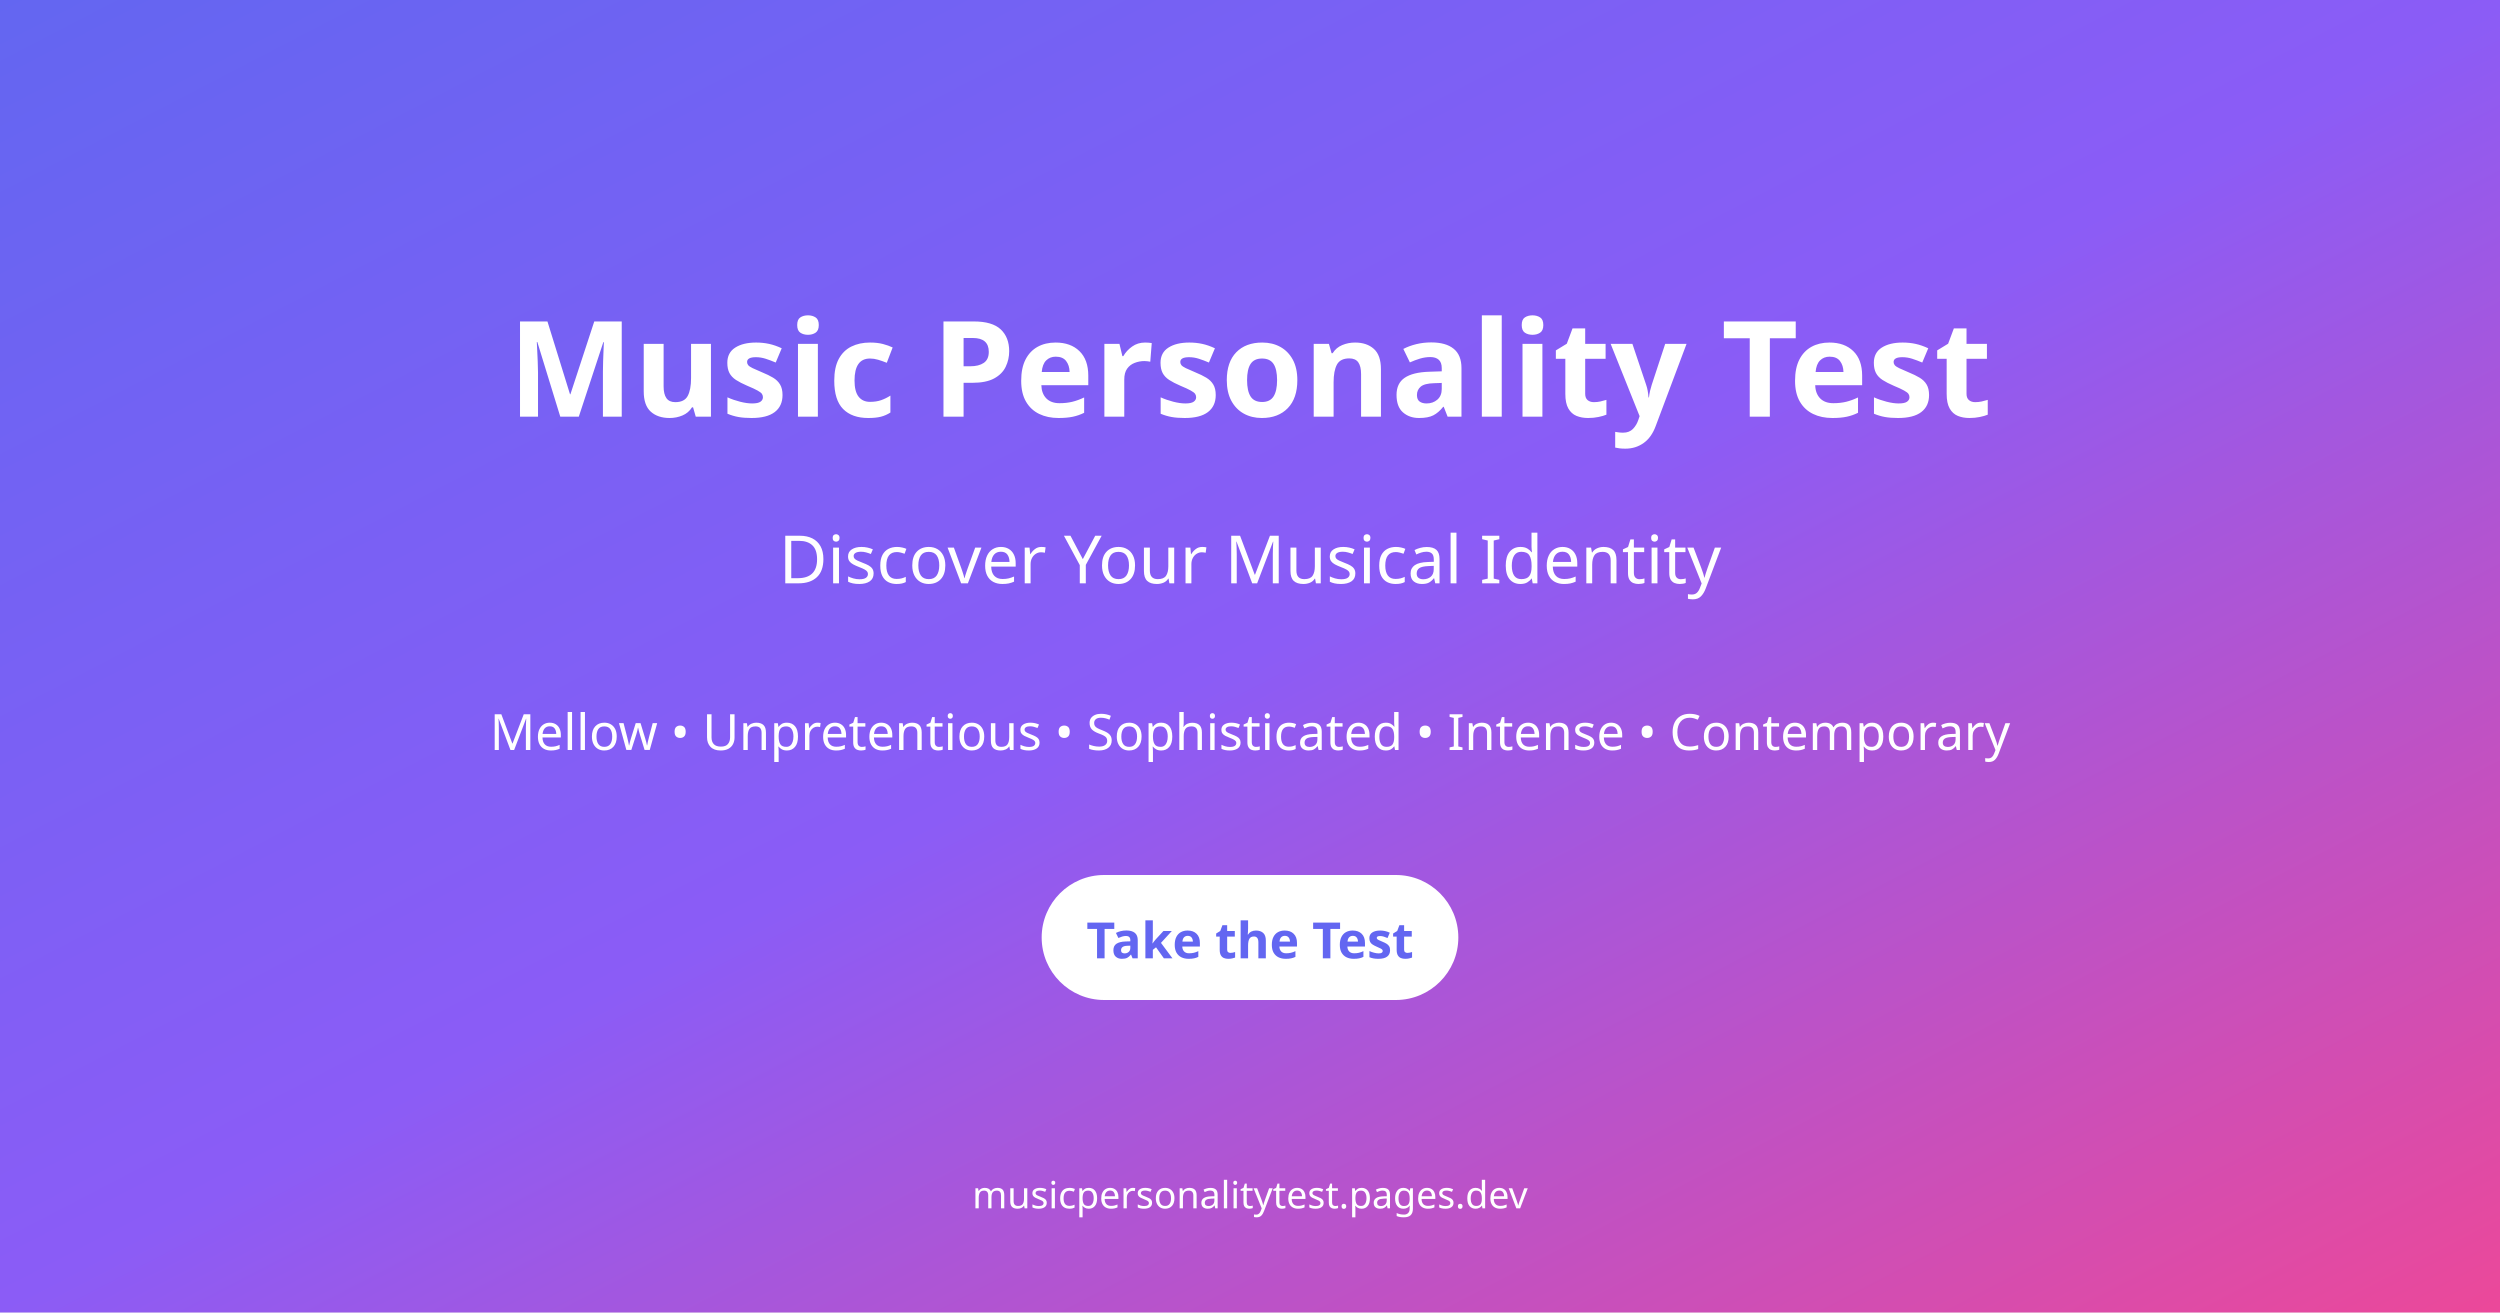
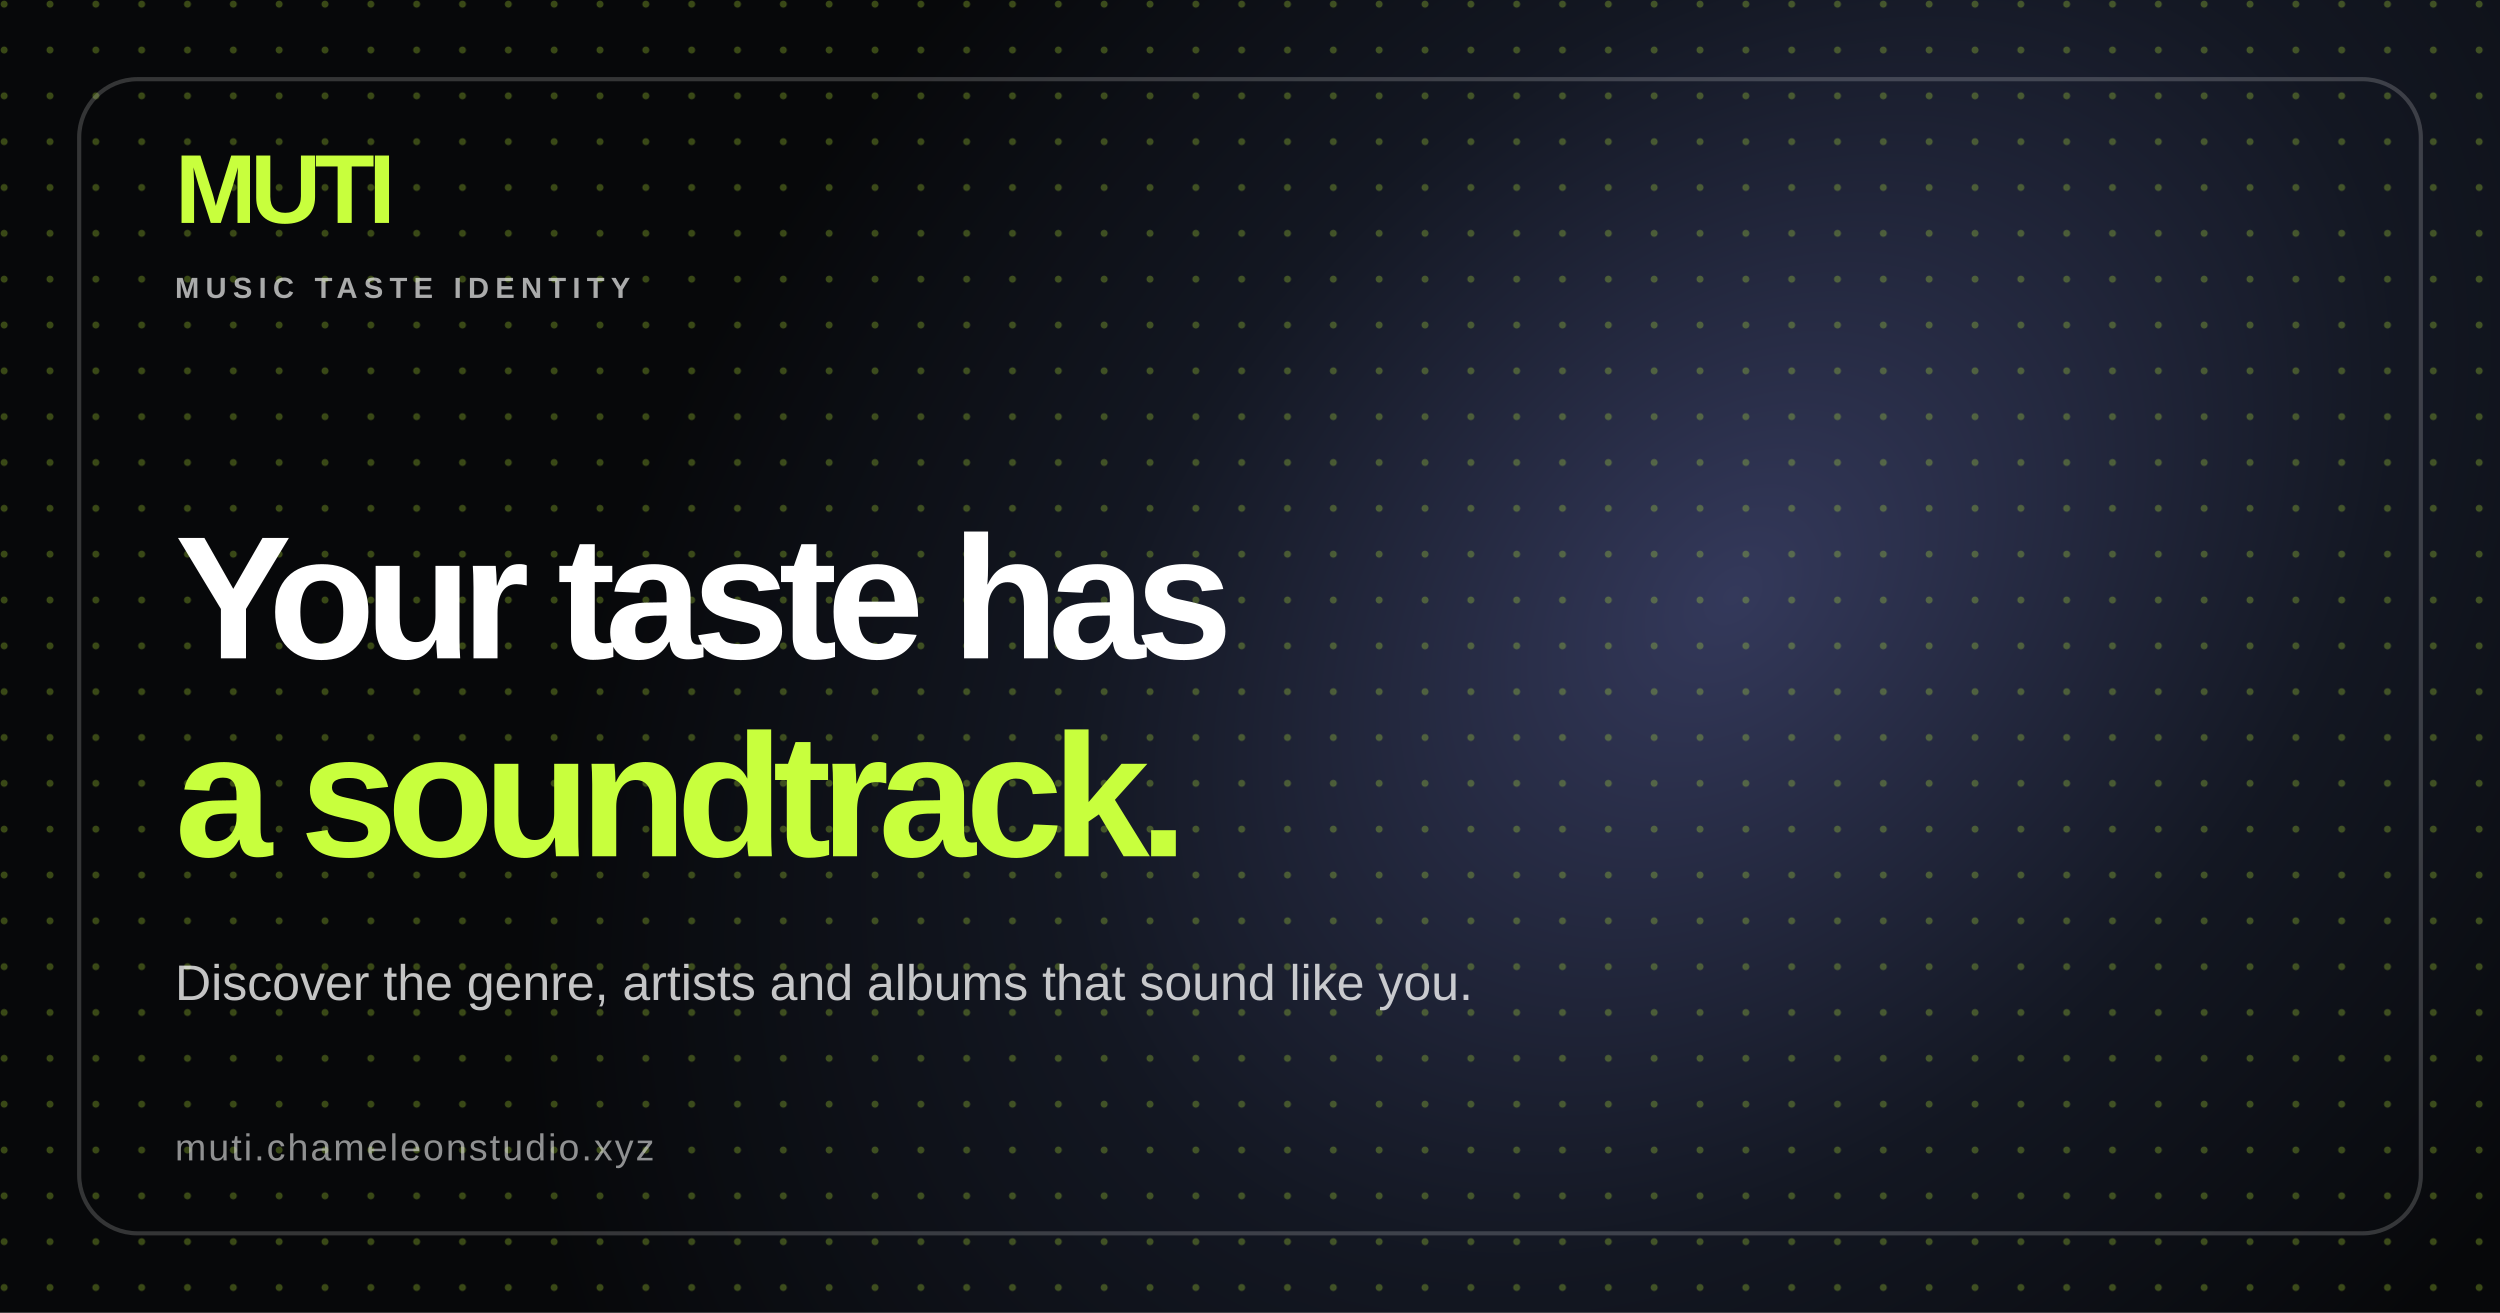
<svg xmlns="http://www.w3.org/2000/svg" width="1200" height="630" viewBox="0 0 1200 630" fill="none">
  <defs>
-     <linearGradient id="bgGradient" x1="0%" y1="0%" x2="100%" y2="100%">
-       <stop offset="0%" style="stop-color:#6366f1;stop-opacity:1" />
-       <stop offset="50%" style="stop-color:#8b5cf6;stop-opacity:1" />
-       <stop offset="100%" style="stop-color:#ec4899;stop-opacity:1" />
-     </linearGradient>
+     <radialGradient id="glow" cx="0" cy="0" r="1" gradientTransform="translate(832 286) rotate(135) scale(674 474)" gradientUnits="userSpaceOnUse">
+       <stop stop-color="#34395B" />
+       <stop offset="0.55" stop-color="#131722" />
+       <stop offset="1" stop-color="#07080A" />
+     </radialGradient>
+     <pattern id="dots" width="22" height="22" patternUnits="userSpaceOnUse">
+       <circle cx="2" cy="2" r="1.7" fill="#C8FF3D" fill-opacity=".26" />
+     </pattern>
  </defs>
-   <rect width="1200" height="630" fill="url(#bgGradient)" />
-   <text x="600" y="200" text-anchor="middle" fill="white" font-family="system-ui" font-size="64" font-weight="bold">Music Personality Test</text>
-   <text x="600" y="280" text-anchor="middle" fill="white" font-family="system-ui" font-size="32" font-weight="normal">Discover Your Musical Identity</text>
-   <text x="600" y="360" text-anchor="middle" fill="white" font-family="system-ui" font-size="24" font-weight="normal">Mellow • Unpretentious • Sophisticated • Intense • Contemporary</text>
-   <rect x="500" y="420" width="200" height="60" rx="30" fill="white" />
-   <text x="600" y="460" text-anchor="middle" fill="#6366f1" font-family="system-ui" font-size="24" font-weight="bold">Take the Test</text>
-   <text x="600" y="580" text-anchor="middle" fill="white" font-family="system-ui" font-size="18" font-weight="normal">musicpersonalitytest.pages.dev</text>
+   <rect width="1200" height="630" fill="#07080A" />
+   <rect width="1200" height="630" fill="url(#glow)" />
+   <rect width="1200" height="630" fill="url(#dots)" />
+   <rect x="38" y="38" width="1124" height="554" rx="28" stroke="#FFFFFF" stroke-opacity=".18" stroke-width="2" />
+   <text x="84" y="107" fill="#C8FF3D" font-family="Arial, sans-serif" font-size="47" font-weight="800" letter-spacing="-3">MUTI</text>
+   <text x="84" y="143" fill="#FFFFFF" fill-opacity=".66" font-family="Arial, sans-serif" font-size="14" font-weight="700" letter-spacing="3">MUSIC TASTE IDENTITY</text>
+   <text x="84" y="316" fill="#FFFFFF" font-family="Arial, sans-serif" font-size="84" font-weight="800" letter-spacing="-5">Your taste has</text>
+   <text x="84" y="411" fill="#C8FF3D" font-family="Arial, sans-serif" font-size="84" font-weight="800" letter-spacing="-5">a soundtrack.</text>
+   <text x="84" y="480" fill="#FFFFFF" fill-opacity=".76" font-family="Arial, sans-serif" font-size="24">Discover the genre, artists and albums that sound like you.</text>
+   <text x="84" y="557" fill="#FFFFFF" fill-opacity=".55" font-family="Arial, sans-serif" font-size="18" letter-spacing="1">muti.chameleonstudio.xyz</text>
</svg>
